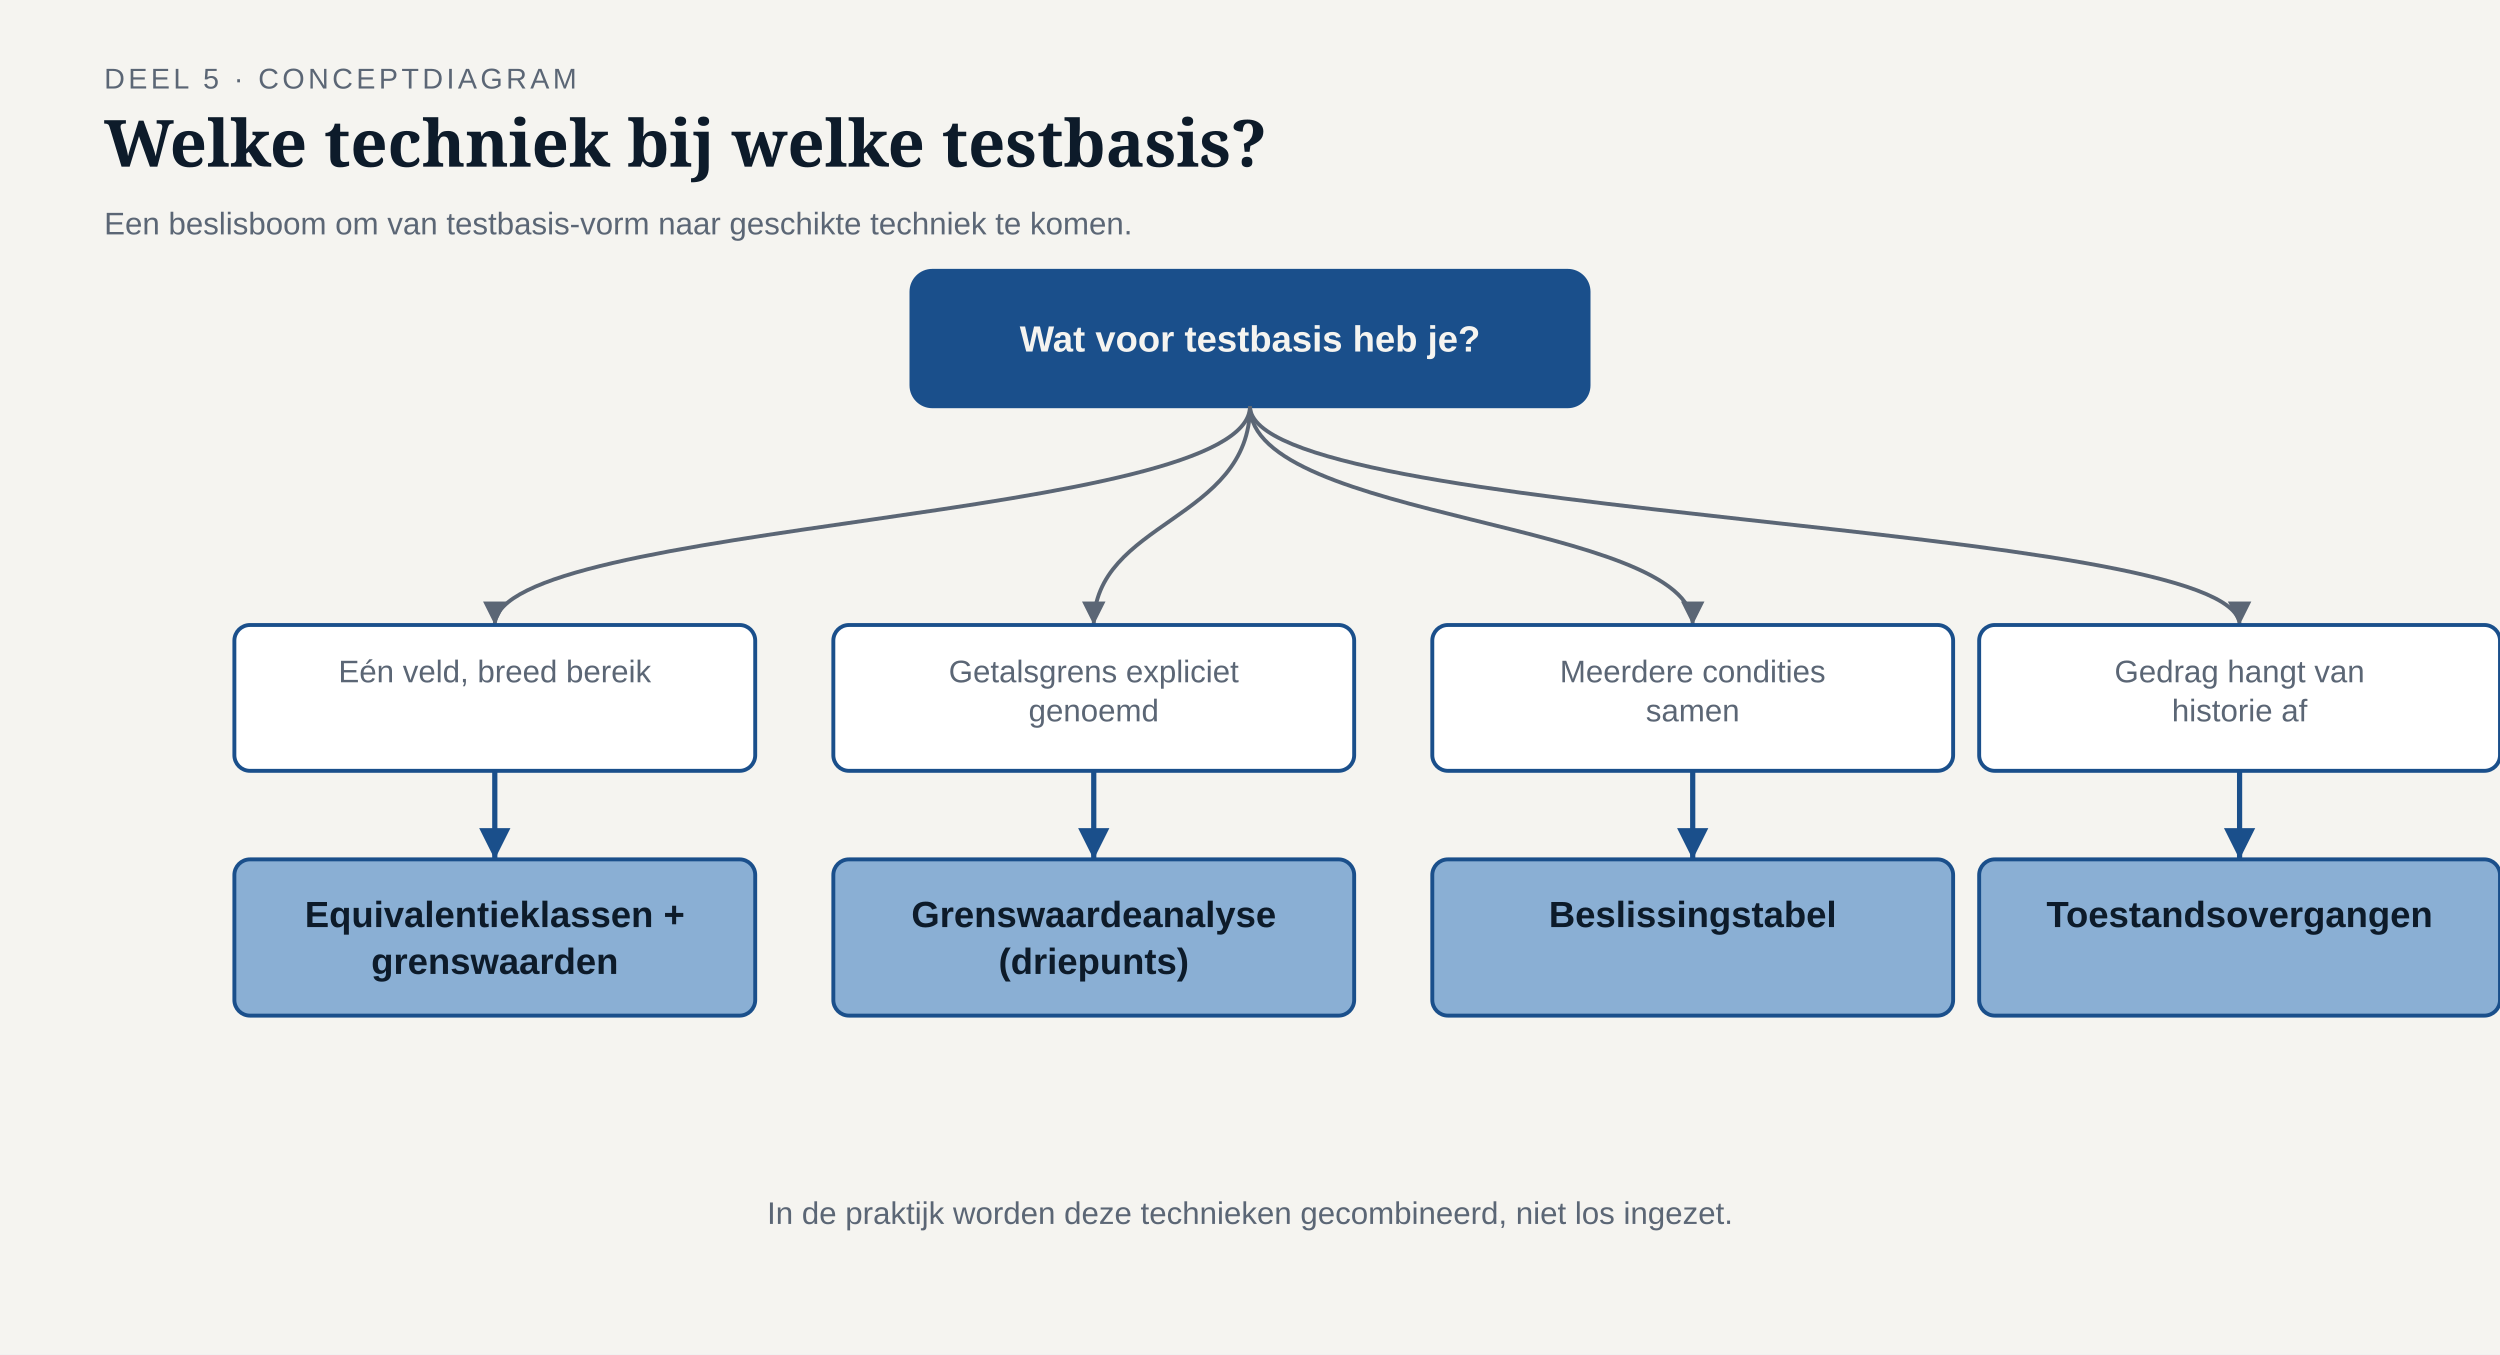
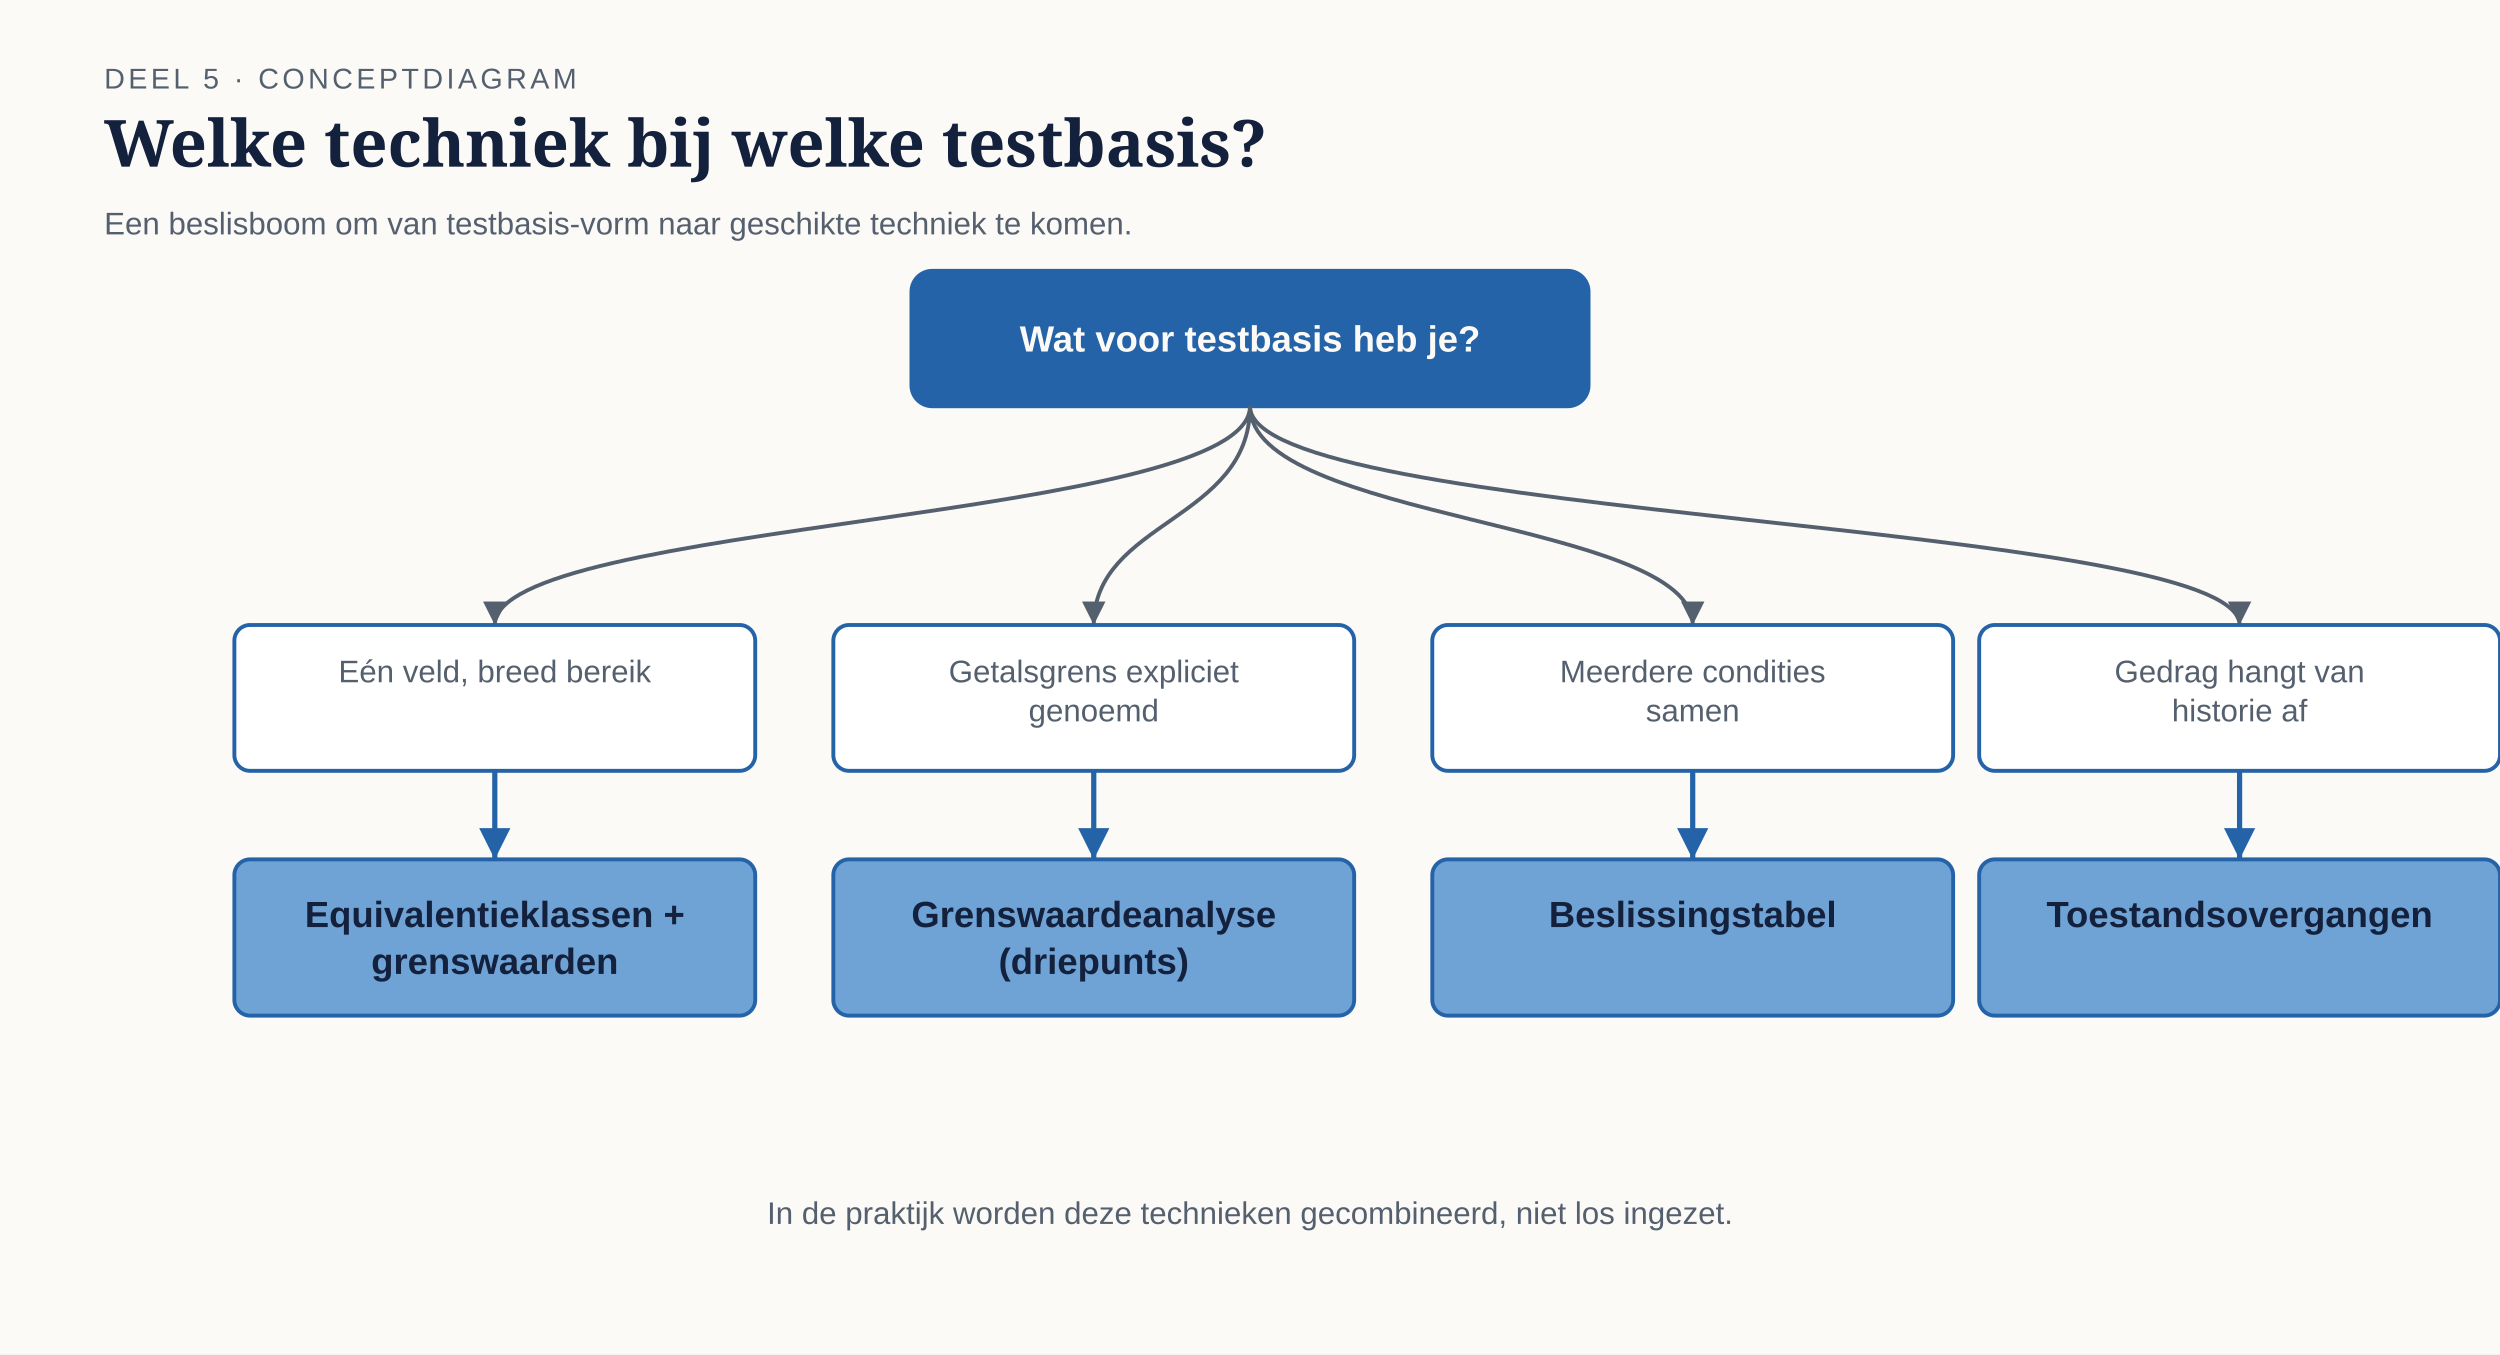
<svg xmlns="http://www.w3.org/2000/svg" viewBox="0 0 960 520" font-family="'DM Sans', Arial, sans-serif" width="960" height="520" preserveAspectRatio="xMidYMid meet">
  <defs>
    <style>
-       .paper { fill:#F5F4F0; }
-       .blue-line { stroke:#1A4F8B; }
-       .blue-fill { fill:#C5D8F0; }
-       .blue-mid { fill:#8AAFD4; }
-       .blue-dark { fill:#1A4F8B; }
-       .amber { stroke:#E8A020; }
-       .amber-fill { fill:#E8A020; }
-       .label { font-size:14px; font-weight:700; fill:#0D1B2A; }
-       .label-light { font-size:14px; font-weight:700; fill:#F5F4F0; }
-       .sub { font-size:12px; fill:#5B6675; }
-       .sub-light { font-size:12px; fill:#E4E1D8; }
-       .title { font-family:'Cormorant Garamond', Georgia, serif; font-size:25px; fill:#0D1B2A; font-weight:600; }
-       .kicker { font-size:11px; fill:#5B6675; letter-spacing:.12em; }
-       .arrow { stroke:#5B6675; stroke-width:1.5; fill:none; marker-end:url(#arr); }
-       .arrow-b { stroke:#1A4F8B; stroke-width:2; fill:none; marker-end:url(#arrb); }
+       .paper { fill:#FBFAF7; }
+       .blue-line { stroke:#2563A8; }
+       .blue-fill { fill:#CBDCEF; }
+       .blue-mid { fill:#6FA3D6; }
+       .blue-dark { fill:#2563A8; }
+       .amber { stroke:#E9A13B; }
+       .amber-fill { fill:#E9A13B; }
+       .label { font-size:14px; font-weight:700; fill:#14213D; }
+       .label-light { font-size:14px; font-weight:700; fill:#FBFAF7; }
+       .sub { font-size:12px; fill:#55606F; }
+       .sub-light { font-size:12px; fill:#DFDCD3; }
+       .title { font-family:'Cormorant Garamond', Georgia, serif; font-size:25px; fill:#14213D; font-weight:600; }
+       .kicker { font-size:11px; fill:#55606F; letter-spacing:.12em; }
+       .arrow { stroke:#55606F; stroke-width:1.5; fill:none; marker-end:url(#arr); }
+       .arrow-b { stroke:#2563A8; stroke-width:2; fill:none; marker-end:url(#arrb); }
      .mono { font-family: 'Courier New', monospace; }
</style>
    <marker id="arr" markerWidth="10" markerHeight="10" refX="6" refY="3" orient="auto">
-       <path d="M0,0 L6,3 L0,6 Z" fill="#5B6675" />
+       <path d="M0,0 L6,3 L0,6 Z" fill="#55606F" />
    </marker>
    <marker id="arrb" markerWidth="10" markerHeight="10" refX="6" refY="3" orient="auto">
-       <path d="M0,0 L6,3 L0,6 Z" fill="#1A4F8B" />
+       <path d="M0,0 L6,3 L0,6 Z" fill="#2563A8" />
    </marker>
    <marker id="arramb" markerWidth="10" markerHeight="10" refX="6" refY="3" orient="auto">
-       <path d="M0,0 L6,3 L0,6 Z" fill="#8A5A0E" />
+       <path d="M0,0 L6,3 L0,6 Z" fill="#9A5F0D" />
    </marker>
  </defs>
  <rect width="960" height="520" class="paper" />
  <text x="40" y="34" class="kicker">DEEL 5 · CONCEPTDIAGRAM</text>
  <text x="40" y="64" class="title">Welke techniek bij welke testbasis?</text>
  <text x="40" y="90" class="sub">Een beslisboom om van testbasis-vorm naar geschikte techniek te komen.</text>
-   <rect x="350" y="104" width="260" height="52" rx="8" fill="#1A4F8B" stroke="#1A4F8B" stroke-width="1.5" />
+   <rect x="350" y="104" width="260" height="52" rx="8" fill="#2563A8" stroke="#2563A8" stroke-width="1.5" />
  <text x="480" y="135" class="label-light" text-anchor="middle" font-size="13">Wat voor testbasis heb je?</text>
  <path d="M480 156 C 480 200, 190 200, 190 240" class="arrow" />
-   <rect x="90" y="240" width="200" height="56" rx="6" fill="#FFFFFF" stroke="#1A4F8B" stroke-width="1.5" />
+   <rect x="90" y="240" width="200" height="56" rx="6" fill="#FFFFFF" stroke="#2563A8" stroke-width="1.5" />
  <text x="190" y="262" class="sub" text-anchor="middle" font-size="10.5">Eén veld, breed bereik</text>
  <path d="M190 296 L190 330" class="arrow-b" />
-   <rect x="90" y="330" width="200" height="60" rx="6" fill="#8AAFD4" stroke="#1A4F8B" stroke-width="1.5" />
+   <rect x="90" y="330" width="200" height="60" rx="6" fill="#6FA3D6" stroke="#2563A8" stroke-width="1.5" />
  <text x="190" y="356" class="label" text-anchor="middle" font-size="12">Equivalentieklassen +</text>
  <text x="190" y="374" class="label" text-anchor="middle" font-size="12">grenswaarden</text>
  <path d="M480 156 C 480 200, 420 200, 420 240" class="arrow" />
-   <rect x="320" y="240" width="200" height="56" rx="6" fill="#FFFFFF" stroke="#1A4F8B" stroke-width="1.5" />
+   <rect x="320" y="240" width="200" height="56" rx="6" fill="#FFFFFF" stroke="#2563A8" stroke-width="1.5" />
  <text x="420" y="262" class="sub" text-anchor="middle" font-size="10.5">Getalsgrens expliciet</text>
  <text x="420" y="277" class="sub" text-anchor="middle" font-size="10.5">genoemd</text>
  <path d="M420 296 L420 330" class="arrow-b" />
-   <rect x="320" y="330" width="200" height="60" rx="6" fill="#8AAFD4" stroke="#1A4F8B" stroke-width="1.5" />
+   <rect x="320" y="330" width="200" height="60" rx="6" fill="#6FA3D6" stroke="#2563A8" stroke-width="1.5" />
  <text x="420" y="356" class="label" text-anchor="middle" font-size="12">Grenswaardeanalyse</text>
  <text x="420" y="374" class="label" text-anchor="middle" font-size="12">(driepunts)</text>
  <path d="M480 156 C 480 200, 650 200, 650 240" class="arrow" />
-   <rect x="550" y="240" width="200" height="56" rx="6" fill="#FFFFFF" stroke="#1A4F8B" stroke-width="1.5" />
+   <rect x="550" y="240" width="200" height="56" rx="6" fill="#FFFFFF" stroke="#2563A8" stroke-width="1.5" />
  <text x="650" y="262" class="sub" text-anchor="middle" font-size="10.5">Meerdere condities</text>
  <text x="650" y="277" class="sub" text-anchor="middle" font-size="10.5">samen</text>
  <path d="M650 296 L650 330" class="arrow-b" />
-   <rect x="550" y="330" width="200" height="60" rx="6" fill="#8AAFD4" stroke="#1A4F8B" stroke-width="1.5" />
+   <rect x="550" y="330" width="200" height="60" rx="6" fill="#6FA3D6" stroke="#2563A8" stroke-width="1.5" />
  <text x="650" y="356" class="label" text-anchor="middle" font-size="12">Beslissingstabel</text>
  <path d="M480 156 C 480 200, 860 200, 860 240" class="arrow" />
-   <rect x="760" y="240" width="200" height="56" rx="6" fill="#FFFFFF" stroke="#1A4F8B" stroke-width="1.5" />
+   <rect x="760" y="240" width="200" height="56" rx="6" fill="#FFFFFF" stroke="#2563A8" stroke-width="1.5" />
  <text x="860" y="262" class="sub" text-anchor="middle" font-size="10.5">Gedrag hangt van</text>
  <text x="860" y="277" class="sub" text-anchor="middle" font-size="10.5">historie af</text>
  <path d="M860 296 L860 330" class="arrow-b" />
-   <rect x="760" y="330" width="200" height="60" rx="6" fill="#8AAFD4" stroke="#1A4F8B" stroke-width="1.5" />
+   <rect x="760" y="330" width="200" height="60" rx="6" fill="#6FA3D6" stroke="#2563A8" stroke-width="1.5" />
  <text x="860" y="356" class="label" text-anchor="middle" font-size="12">Toestandsovergangen</text>
-   <text x="480" y="470" text-anchor="middle" class="sub" fill="#8A5A0E">In de praktijk worden deze technieken gecombineerd, niet los ingezet.</text>
+   <text x="480" y="470" text-anchor="middle" class="sub" fill="#9A5F0D">In de praktijk worden deze technieken gecombineerd, niet los ingezet.</text>
</svg>
